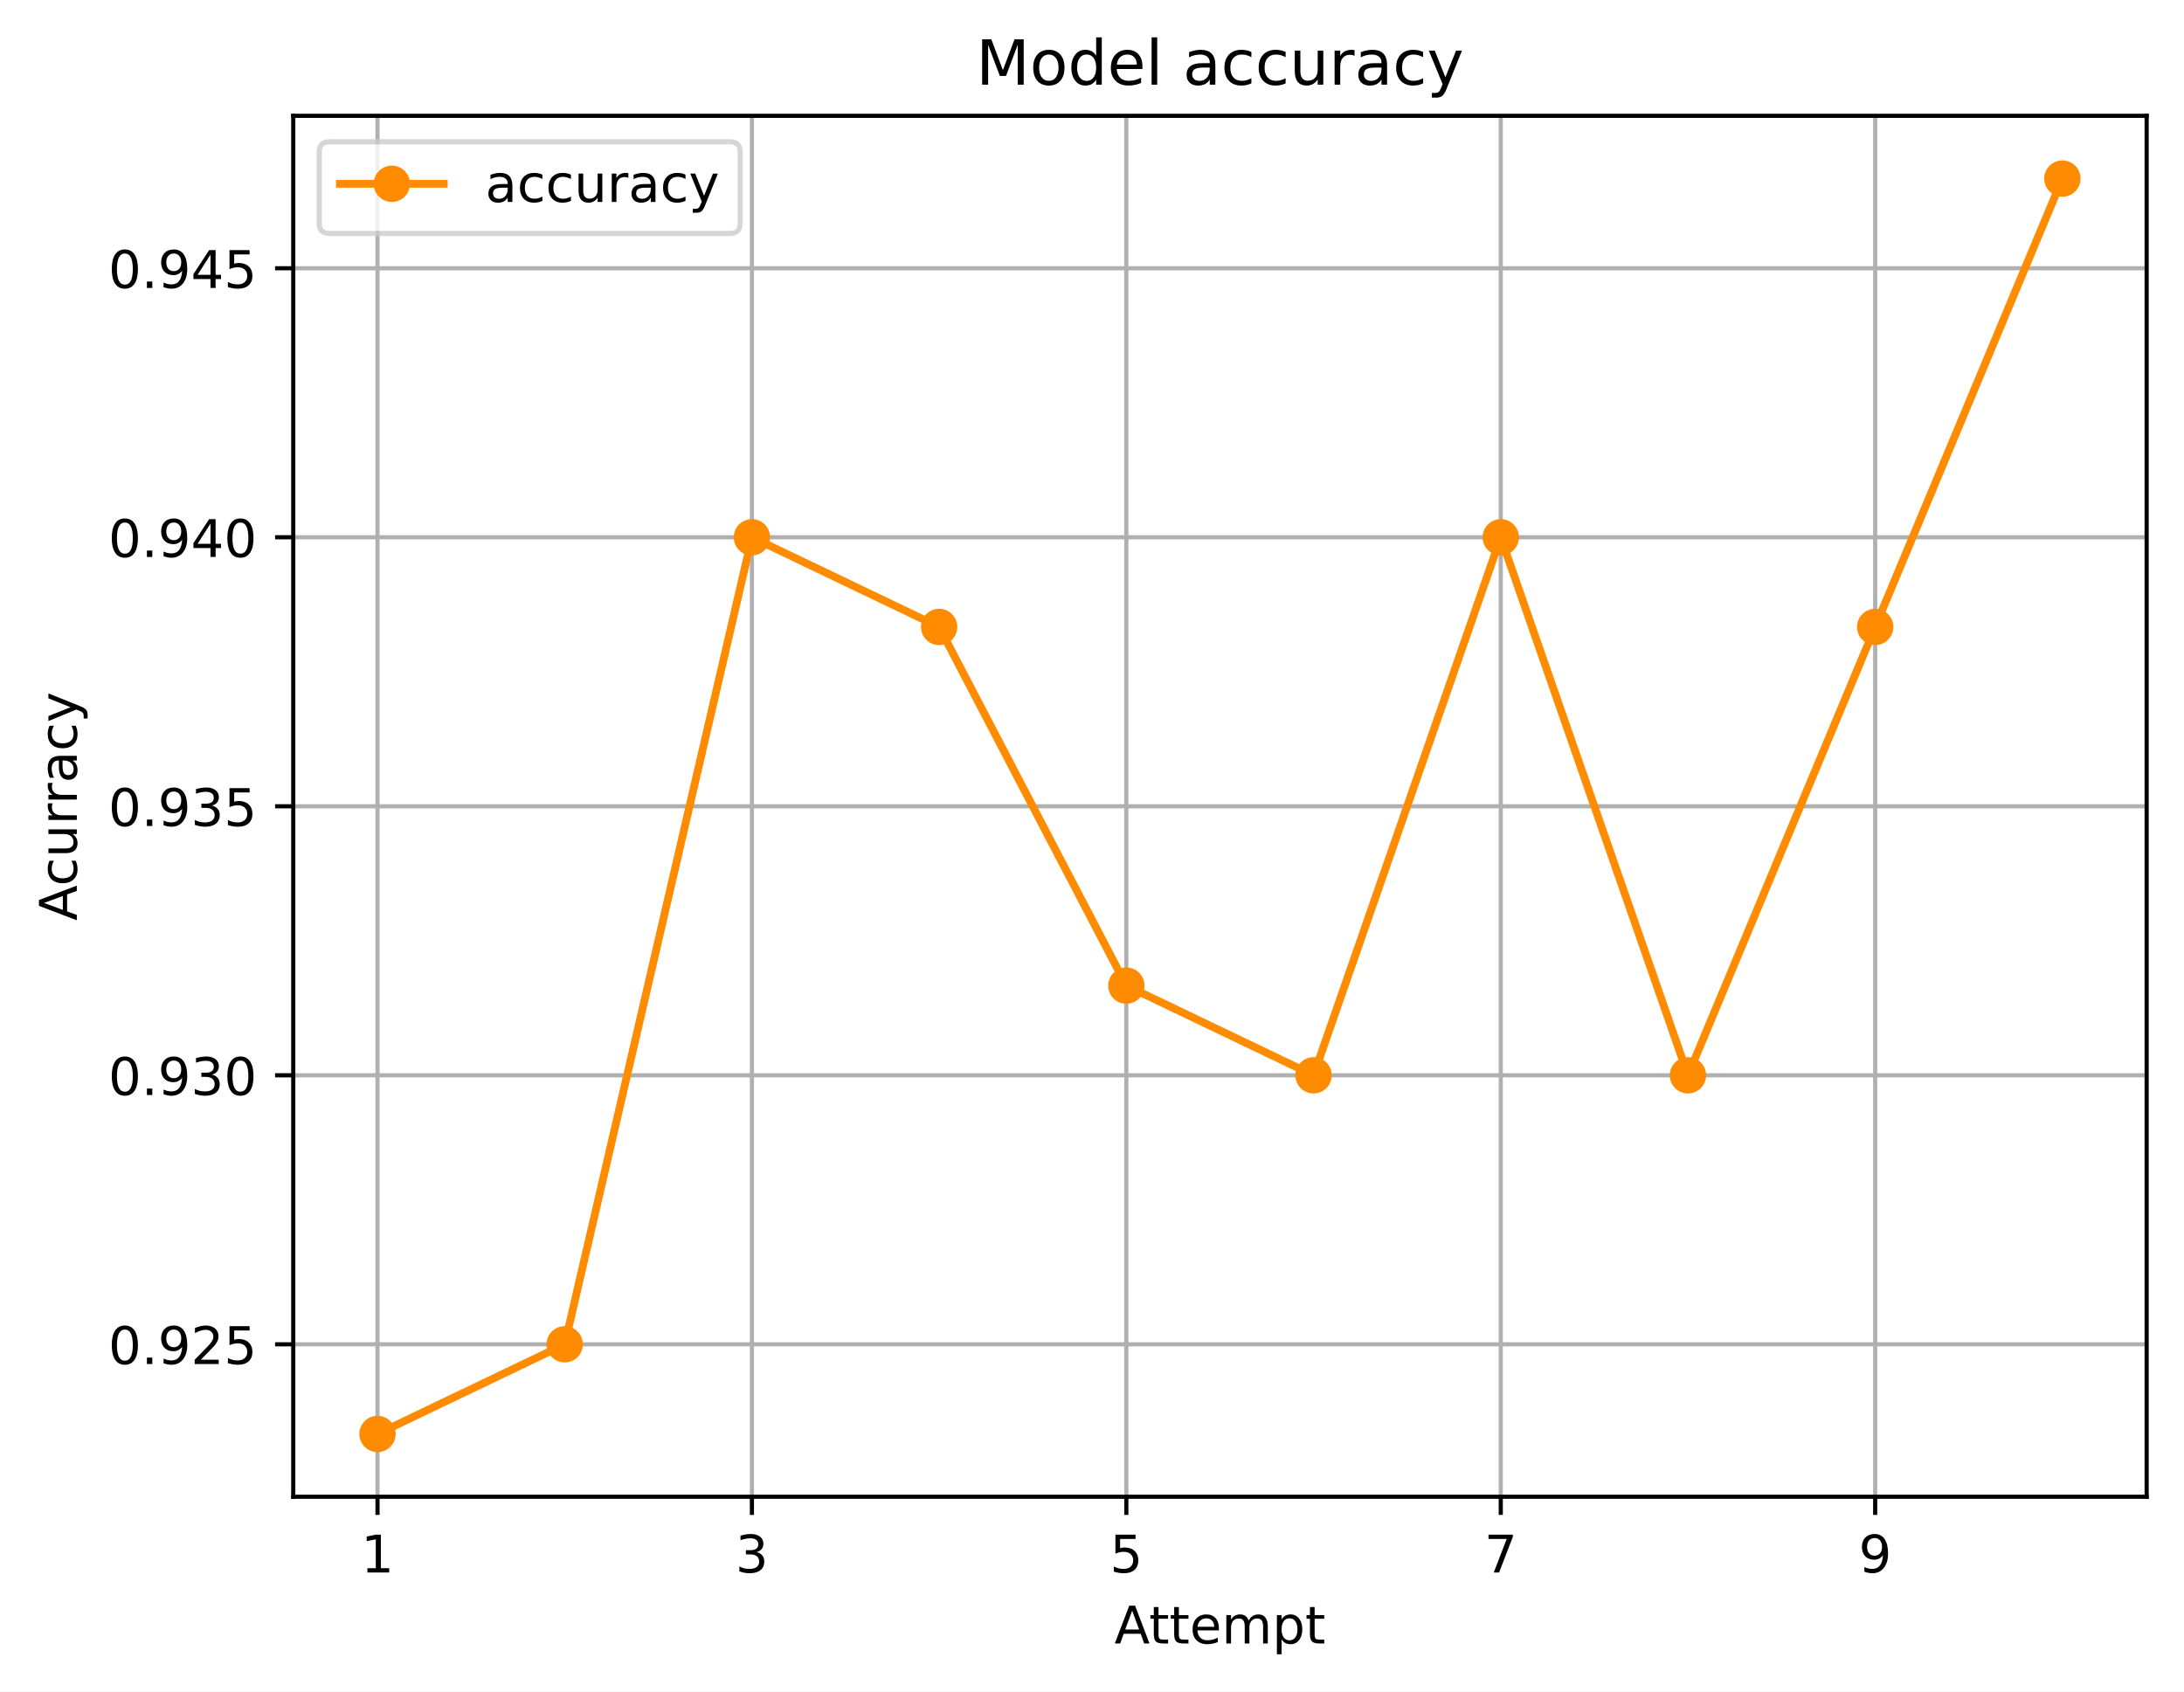
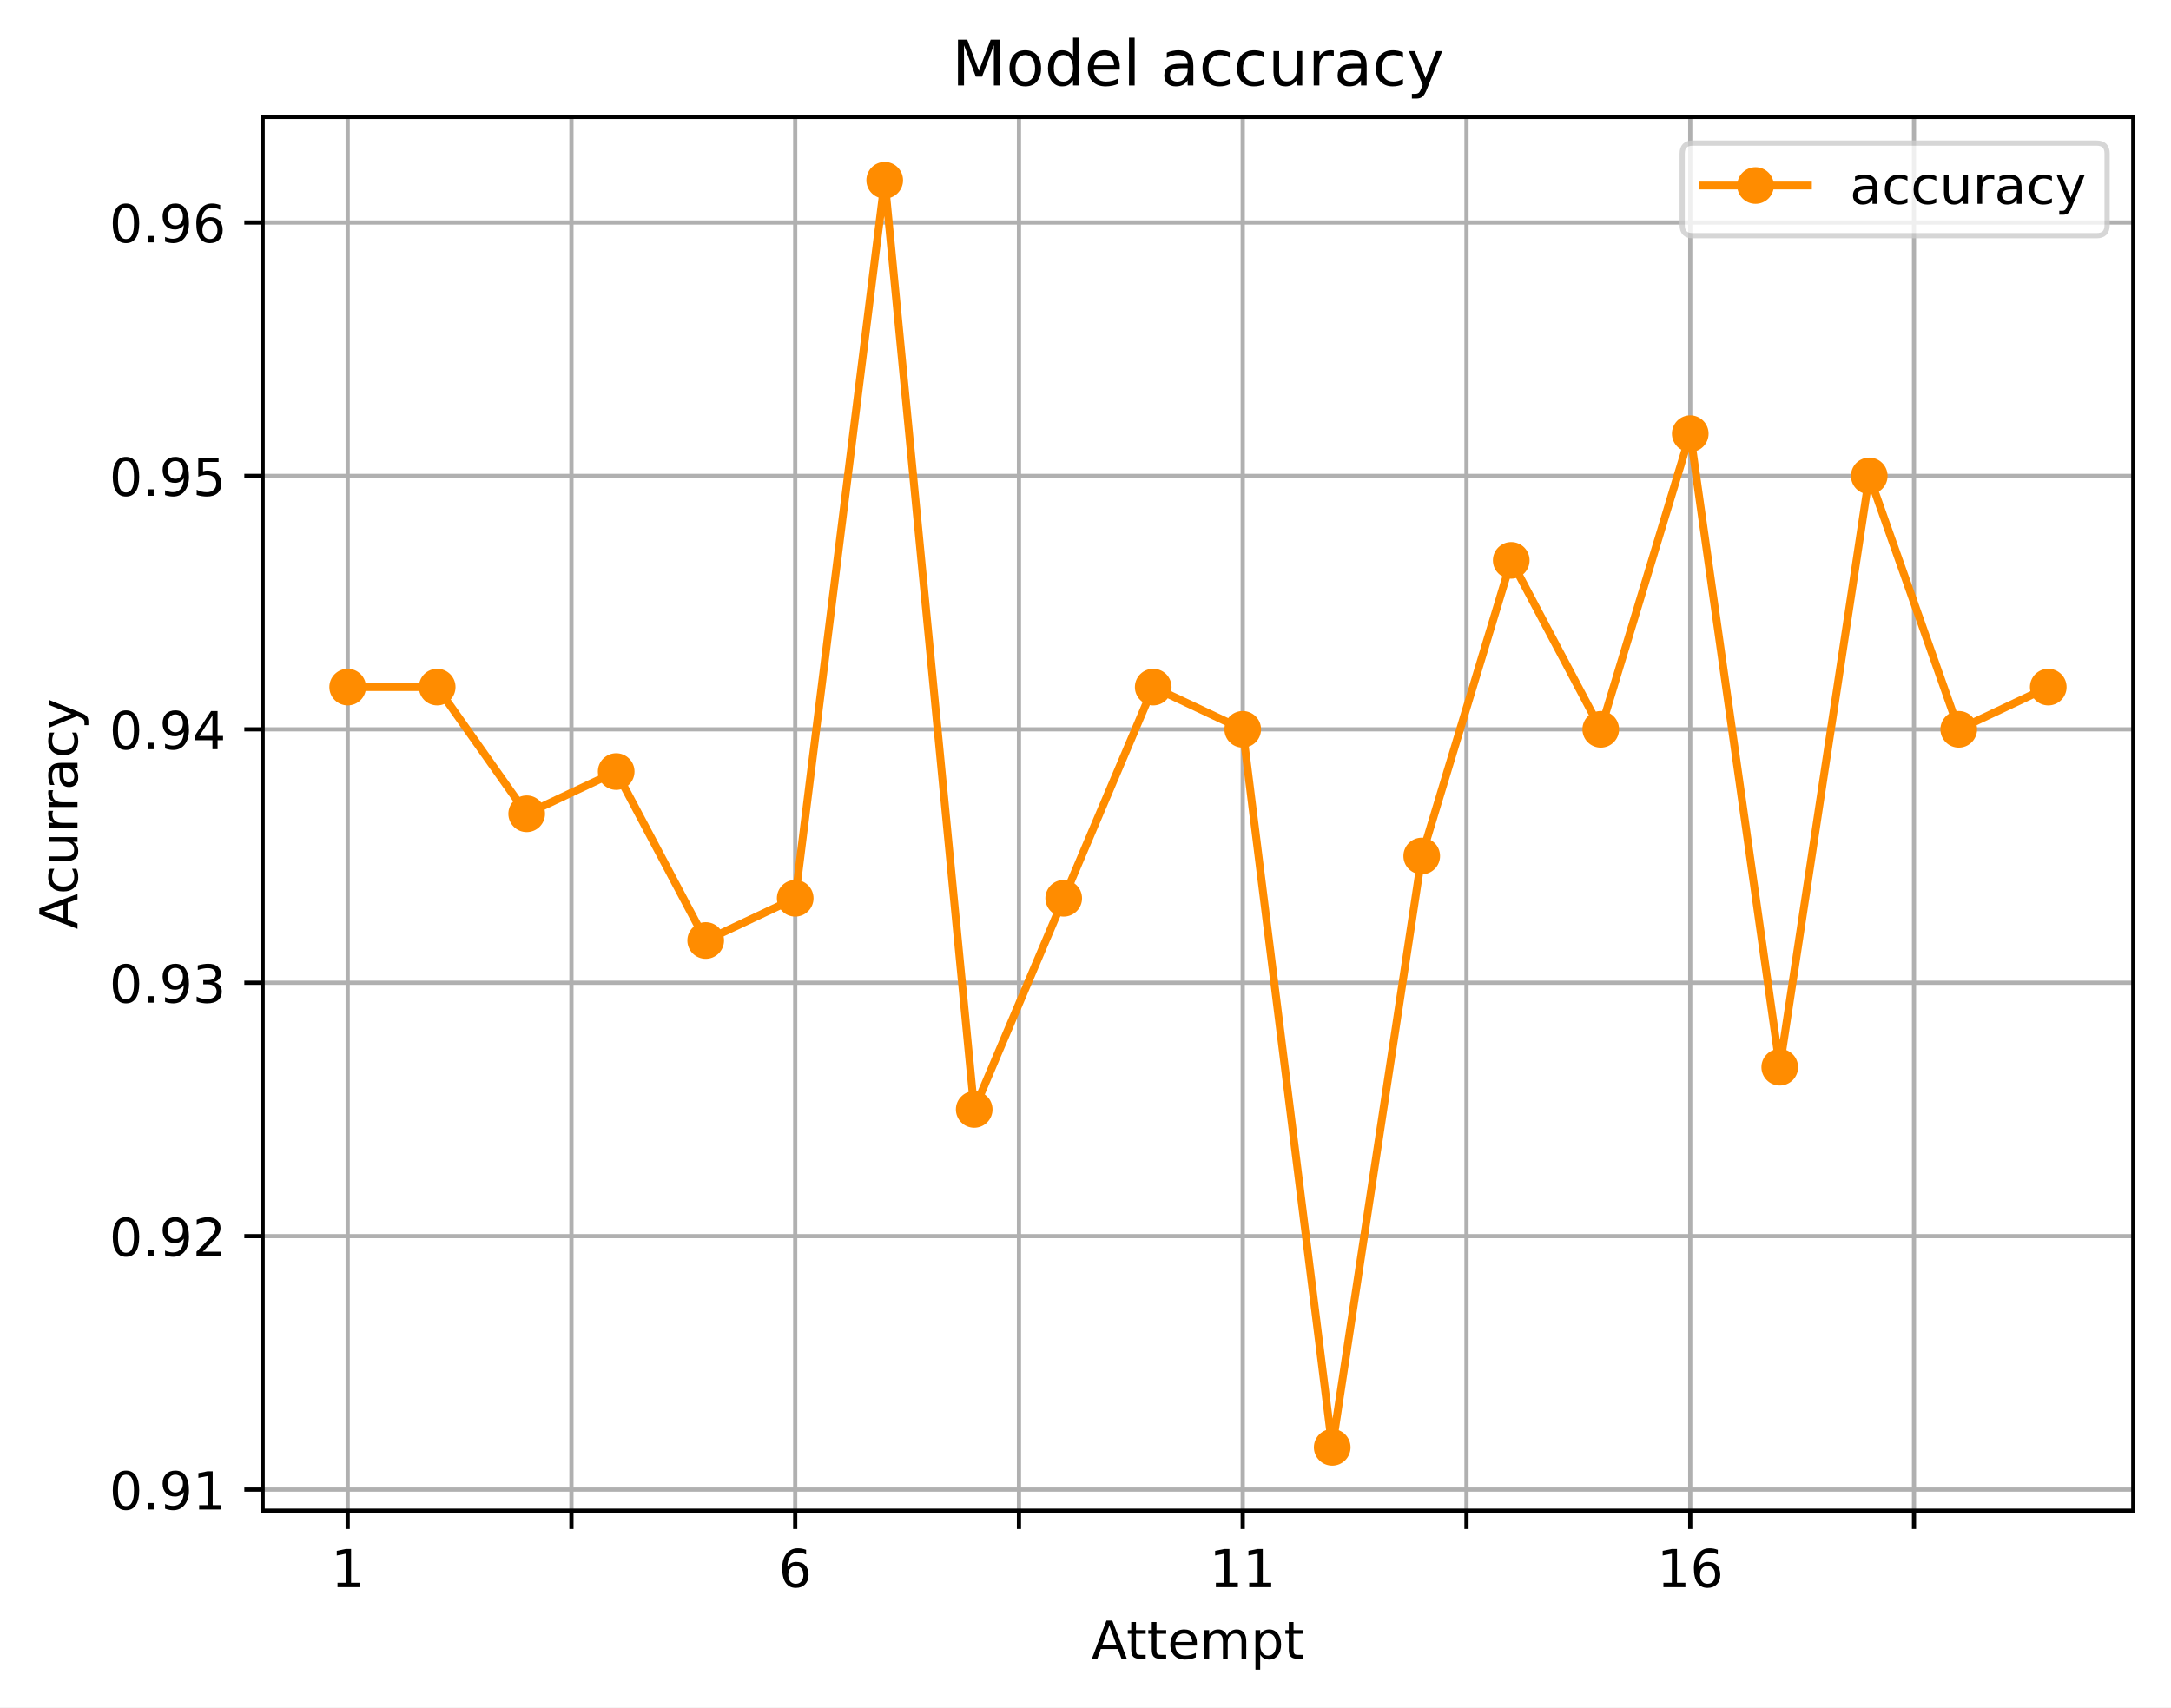
- <svg xmlns="http://www.w3.org/2000/svg" xmlns:xlink="http://www.w3.org/1999/xlink" width="420.826pt" height="325.986pt" viewBox="0 0 420.826 325.986" version="1.1">
+ <svg xmlns="http://www.w3.org/2000/svg" xmlns:xlink="http://www.w3.org/1999/xlink" width="414.464pt" height="325.986pt" viewBox="0 0 414.464 325.986" version="1.1">
  <defs>
    <style type="text/css">*{stroke-linejoin: round; stroke-linecap: butt}</style>
  </defs>
  <g id="figure_1">
    <g id="patch_1">
-       <path d="M 0 325.986  L 420.826 325.986  L 420.826 0  L 0 0  z " style="fill: #ffffff" />
+       <path d="M 0 325.986  L 414.464 325.986  L 414.464 0  L 0 0  z " style="fill: #ffffff" />
    </g>
    <g id="axes_1">
      <g id="patch_2">
-         <path d="M 56.506 288.43  L 413.626 288.43  L 413.626 22.318  L 56.506 22.318  z " style="fill: #ffffff" />
+         <path d="M 50.144 288.43  L 407.264 288.43  L 407.264 22.318  L 50.144 22.318  z " style="fill: #ffffff" />
      </g>
      <g id="matplotlib.axis_1">
        <g id="xtick_1">
          <g id="line2d_1">
-             <path d="M 72.739 288.43  L 72.739 22.318  " clip-path="url(#p34b0046e97)" style="fill: none; stroke: #b0b0b0; stroke-width: 0.8; stroke-linecap: square" />
+             <path d="M 66.376 288.43  L 66.376 22.318  " clip-path="url(#p075b3d9259)" style="fill: none; stroke: #b0b0b0; stroke-width: 0.8; stroke-linecap: square" />
          </g>
          <g id="line2d_2">
            <defs>
-               <path id="m02a2e2d7b2" d="M 0 0  L 0 3.5  " style="stroke: #000000; stroke-width: 0.8" />
+               <path id="mcced1c1864" d="M 0 0  L 0 3.5  " style="stroke: #000000; stroke-width: 0.8" />
            </defs>
            <g>
-               <use xlink:href="#m02a2e2d7b2" x="72.739" y="288.43" style="stroke: #000000; stroke-width: 0.8" />
+               <use xlink:href="#mcced1c1864" x="66.376" y="288.43" style="stroke: #000000; stroke-width: 0.8" />
            </g>
          </g>
          <g id="text_1">
-             <g transform="translate(69.55773 303.0286) scale(0.1 -0.1)">
+             <g transform="translate(63.19523 303.0286) scale(0.1 -0.1)">
              <defs>
                <path id="DejaVuSans-31" d="M 794 531  L 1825 531  L 1825 4091  L 703 3866  L 703 4441  L 1819 4666  L 2450 4666  L 2450 531  L 3481 531  L 3481 0  L 794 0  L 794 531  z " transform="scale(0.015625)" />
              </defs>
              <use xlink:href="#DejaVuSans-31" />
            </g>
          </g>
        </g>
        <g id="xtick_2">
          <g id="line2d_3">
-             <path d="M 144.884 288.43  L 144.884 22.318  " clip-path="url(#p34b0046e97)" style="fill: none; stroke: #b0b0b0; stroke-width: 0.8; stroke-linecap: square" />
+             <path d="M 109.094 288.43  L 109.094 22.318  " clip-path="url(#p075b3d9259)" style="fill: none; stroke: #b0b0b0; stroke-width: 0.8; stroke-linecap: square" />
          </g>
          <g id="line2d_4">
            <g>
-               <use xlink:href="#m02a2e2d7b2" x="144.884" y="288.43" style="stroke: #000000; stroke-width: 0.8" />
-             </g>
-           </g>
-           <g id="text_2">
-             <g transform="translate(141.7032 303.0286) scale(0.1 -0.1)">
-               <defs>
-                 <path id="DejaVuSans-33" d="M 2597 2516  Q 3050 2419 3304 2112  Q 3559 1806 3559 1356  Q 3559 666 3084 287  Q 2609 -91 1734 -91  Q 1441 -91 1130 -33  Q 819 25 488 141  L 488 750  Q 750 597 1062 519  Q 1375 441 1716 441  Q 2309 441 2620 675  Q 2931 909 2931 1356  Q 2931 1769 2642 2001  Q 2353 2234 1838 2234  L 1294 2234  L 1294 2753  L 1863 2753  Q 2328 2753 2575 2939  Q 2822 3125 2822 3475  Q 2822 3834 2567 4026  Q 2313 4219 1838 4219  Q 1578 4219 1281 4162  Q 984 4106 628 3988  L 628 4550  Q 988 4650 1302 4700  Q 1616 4750 1894 4750  Q 2613 4750 3031 4423  Q 3450 4097 3450 3541  Q 3450 3153 3228 2886  Q 3006 2619 2597 2516  z " transform="scale(0.015625)" />
-               </defs>
-               <use xlink:href="#DejaVuSans-33" />
+               <use xlink:href="#mcced1c1864" x="109.094" y="288.43" style="stroke: #000000; stroke-width: 0.8" />
            </g>
          </g>
        </g>
        <g id="xtick_3">
          <g id="line2d_5">
-             <path d="M 217.03 288.43  L 217.03 22.318  " clip-path="url(#p34b0046e97)" style="fill: none; stroke: #b0b0b0; stroke-width: 0.8; stroke-linecap: square" />
+             <path d="M 151.812 288.43  L 151.812 22.318  " clip-path="url(#p075b3d9259)" style="fill: none; stroke: #b0b0b0; stroke-width: 0.8; stroke-linecap: square" />
          </g>
          <g id="line2d_6">
            <g>
-               <use xlink:href="#m02a2e2d7b2" x="217.03" y="288.43" style="stroke: #000000; stroke-width: 0.8" />
-             </g>
-           </g>
-           <g id="text_3">
-             <g transform="translate(213.8486 303.0286) scale(0.1 -0.1)">
-               <defs>
-                 <path id="DejaVuSans-35" d="M 691 4666  L 3169 4666  L 3169 4134  L 1269 4134  L 1269 2991  Q 1406 3038 1543 3061  Q 1681 3084 1819 3084  Q 2600 3084 3056 2656  Q 3513 2228 3513 1497  Q 3513 744 3044 326  Q 2575 -91 1722 -91  Q 1428 -91 1123 -41  Q 819 9 494 109  L 494 744  Q 775 591 1075 516  Q 1375 441 1709 441  Q 2250 441 2565 725  Q 2881 1009 2881 1497  Q 2881 1984 2565 2268  Q 2250 2553 1709 2553  Q 1456 2553 1204 2497  Q 953 2441 691 2322  L 691 4666  z " transform="scale(0.015625)" />
-               </defs>
-               <use xlink:href="#DejaVuSans-35" />
+               <use xlink:href="#mcced1c1864" x="151.812" y="288.43" style="stroke: #000000; stroke-width: 0.8" />
+             </g>
+           </g>
+           <g id="text_2">
+             <g transform="translate(148.6306 303.0286) scale(0.1 -0.1)">
+               <defs>
+                 <path id="DejaVuSans-36" d="M 2113 2584  Q 1688 2584 1439 2293  Q 1191 2003 1191 1497  Q 1191 994 1439 701  Q 1688 409 2113 409  Q 2538 409 2786 701  Q 3034 994 3034 1497  Q 3034 2003 2786 2293  Q 2538 2584 2113 2584  z M 3366 4563  L 3366 3988  Q 3128 4100 2886 4159  Q 2644 4219 2406 4219  Q 1781 4219 1451 3797  Q 1122 3375 1075 2522  Q 1259 2794 1537 2939  Q 1816 3084 2150 3084  Q 2853 3084 3261 2657  Q 3669 2231 3669 1497  Q 3669 778 3244 343  Q 2819 -91 2113 -91  Q 1303 -91 875 529  Q 447 1150 447 2328  Q 447 3434 972 4092  Q 1497 4750 2381 4750  Q 2619 4750 2861 4703  Q 3103 4656 3366 4563  z " transform="scale(0.015625)" />
+               </defs>
+               <use xlink:href="#DejaVuSans-36" />
            </g>
          </g>
        </g>
        <g id="xtick_4">
          <g id="line2d_7">
-             <path d="M 289.175 288.43  L 289.175 22.318  " clip-path="url(#p34b0046e97)" style="fill: none; stroke: #b0b0b0; stroke-width: 0.8; stroke-linecap: square" />
+             <path d="M 194.53 288.43  L 194.53 22.318  " clip-path="url(#p075b3d9259)" style="fill: none; stroke: #b0b0b0; stroke-width: 0.8; stroke-linecap: square" />
          </g>
          <g id="line2d_8">
            <g>
-               <use xlink:href="#m02a2e2d7b2" x="289.175" y="288.43" style="stroke: #000000; stroke-width: 0.8" />
-             </g>
-           </g>
-           <g id="text_4">
-             <g transform="translate(285.9941 303.0286) scale(0.1 -0.1)">
-               <defs>
-                 <path id="DejaVuSans-37" d="M 525 4666  L 3525 4666  L 3525 4397  L 1831 0  L 1172 0  L 2766 4134  L 525 4134  L 525 4666  z " transform="scale(0.015625)" />
-               </defs>
-               <use xlink:href="#DejaVuSans-37" />
+               <use xlink:href="#mcced1c1864" x="194.53" y="288.43" style="stroke: #000000; stroke-width: 0.8" />
            </g>
          </g>
        </g>
        <g id="xtick_5">
          <g id="line2d_9">
-             <path d="M 361.321 288.43  L 361.321 22.318  " clip-path="url(#p34b0046e97)" style="fill: none; stroke: #b0b0b0; stroke-width: 0.8; stroke-linecap: square" />
+             <path d="M 237.247 288.43  L 237.247 22.318  " clip-path="url(#p075b3d9259)" style="fill: none; stroke: #b0b0b0; stroke-width: 0.8; stroke-linecap: square" />
          </g>
          <g id="line2d_10">
            <g>
-               <use xlink:href="#m02a2e2d7b2" x="361.321" y="288.43" style="stroke: #000000; stroke-width: 0.8" />
-             </g>
-           </g>
-           <g id="text_5">
-             <g transform="translate(358.1395 303.0286) scale(0.1 -0.1)">
-               <defs>
-                 <path id="DejaVuSans-39" d="M 703 97  L 703 672  Q 941 559 1184 500  Q 1428 441 1663 441  Q 2288 441 2617 861  Q 2947 1281 2994 2138  Q 2813 1869 2534 1725  Q 2256 1581 1919 1581  Q 1219 1581 811 2004  Q 403 2428 403 3163  Q 403 3881 828 4315  Q 1253 4750 1959 4750  Q 2769 4750 3195 4129  Q 3622 3509 3622 2328  Q 3622 1225 3098 567  Q 2575 -91 1691 -91  Q 1453 -91 1209 -44  Q 966 3 703 97  z M 1959 2075  Q 2384 2075 2632 2365  Q 2881 2656 2881 3163  Q 2881 3666 2632 3958  Q 2384 4250 1959 4250  Q 1534 4250 1286 3958  Q 1038 3666 1038 3163  Q 1038 2656 1286 2365  Q 1534 2075 1959 2075  z " transform="scale(0.015625)" />
-               </defs>
-               <use xlink:href="#DejaVuSans-39" />
-             </g>
-           </g>
-         </g>
-         <g id="text_6">
-           <g transform="translate(214.7319 316.7067) scale(0.1 -0.1)">
+               <use xlink:href="#mcced1c1864" x="237.247" y="288.43" style="stroke: #000000; stroke-width: 0.8" />
+             </g>
+           </g>
+           <g id="text_3">
+             <g transform="translate(230.8848 303.0286) scale(0.1 -0.1)">
+               <use xlink:href="#DejaVuSans-31" />
+               <use xlink:href="#DejaVuSans-31" x="63.623" />
+             </g>
+           </g>
+         </g>
+         <g id="xtick_6">
+           <g id="line2d_11">
+             <path d="M 279.965 288.43  L 279.965 22.318  " clip-path="url(#p075b3d9259)" style="fill: none; stroke: #b0b0b0; stroke-width: 0.8; stroke-linecap: square" />
+           </g>
+           <g id="line2d_12">
+             <g>
+               <use xlink:href="#mcced1c1864" x="279.965" y="288.43" style="stroke: #000000; stroke-width: 0.8" />
+             </g>
+           </g>
+         </g>
+         <g id="xtick_7">
+           <g id="line2d_13">
+             <path d="M 322.683 288.43  L 322.683 22.318  " clip-path="url(#p075b3d9259)" style="fill: none; stroke: #b0b0b0; stroke-width: 0.8; stroke-linecap: square" />
+           </g>
+           <g id="line2d_14">
+             <g>
+               <use xlink:href="#mcced1c1864" x="322.683" y="288.43" style="stroke: #000000; stroke-width: 0.8" />
+             </g>
+           </g>
+           <g id="text_4">
+             <g transform="translate(316.3202 303.0286) scale(0.1 -0.1)">
+               <use xlink:href="#DejaVuSans-31" />
+               <use xlink:href="#DejaVuSans-36" x="63.623" />
+             </g>
+           </g>
+         </g>
+         <g id="xtick_8">
+           <g id="line2d_15">
+             <path d="M 365.4 288.43  L 365.4 22.318  " clip-path="url(#p075b3d9259)" style="fill: none; stroke: #b0b0b0; stroke-width: 0.8; stroke-linecap: square" />
+           </g>
+           <g id="line2d_16">
+             <g>
+               <use xlink:href="#mcced1c1864" x="365.4" y="288.43" style="stroke: #000000; stroke-width: 0.8" />
+             </g>
+           </g>
+         </g>
+         <g id="text_5">
+           <g transform="translate(208.3694 316.7067) scale(0.1 -0.1)">
            <defs>
              <path id="DejaVuSans-41" d="M 2188 4044  L 1331 1722  L 3047 1722  L 2188 4044  z M 1831 4666  L 2547 4666  L 4325 0  L 3669 0  L 3244 1197  L 1141 1197  L 716 0  L 50 0  L 1831 4666  z " transform="scale(0.015625)" />
              <path id="DejaVuSans-74" d="M 1172 4494  L 1172 3500  L 2356 3500  L 2356 3053  L 1172 3053  L 1172 1153  Q 1172 725 1289 603  Q 1406 481 1766 481  L 2356 481  L 2356 0  L 1766 0  Q 1100 0 847 248  Q 594 497 594 1153  L 594 3053  L 172 3053  L 172 3500  L 594 3500  L 594 4494  L 1172 4494  z " transform="scale(0.015625)" />
              <path id="DejaVuSans-65" d="M 3597 1894  L 3597 1613  L 953 1613  Q 991 1019 1311 708  Q 1631 397 2203 397  Q 2534 397 2845 478  Q 3156 559 3463 722  L 3463 178  Q 3153 47 2828 -22  Q 2503 -91 2169 -91  Q 1331 -91 842 396  Q 353 884 353 1716  Q 353 2575 817 3079  Q 1281 3584 2069 3584  Q 2775 3584 3186 3129  Q 3597 2675 3597 1894  z M 3022 2063  Q 3016 2534 2758 2815  Q 2500 3097 2075 3097  Q 1594 3097 1305 2825  Q 1016 2553 972 2059  L 3022 2063  z " transform="scale(0.015625)" />
              <path id="DejaVuSans-6d" d="M 3328 2828  Q 3544 3216 3844 3400  Q 4144 3584 4550 3584  Q 5097 3584 5394 3201  Q 5691 2819 5691 2113  L 5691 0  L 5113 0  L 5113 2094  Q 5113 2597 4934 2840  Q 4756 3084 4391 3084  Q 3944 3084 3684 2787  Q 3425 2491 3425 1978  L 3425 0  L 2847 0  L 2847 2094  Q 2847 2600 2669 2842  Q 2491 3084 2119 3084  Q 1678 3084 1418 2786  Q 1159 2488 1159 1978  L 1159 0  L 581 0  L 581 3500  L 1159 3500  L 1159 2956  Q 1356 3278 1631 3431  Q 1906 3584 2284 3584  Q 2666 3584 2933 3390  Q 3200 3197 3328 2828  z " transform="scale(0.015625)" />
              <path id="DejaVuSans-70" d="M 1159 525  L 1159 -1331  L 581 -1331  L 581 3500  L 1159 3500  L 1159 2969  Q 1341 3281 1617 3432  Q 1894 3584 2278 3584  Q 2916 3584 3314 3078  Q 3713 2572 3713 1747  Q 3713 922 3314 415  Q 2916 -91 2278 -91  Q 1894 -91 1617 61  Q 1341 213 1159 525  z M 3116 1747  Q 3116 2381 2855 2742  Q 2594 3103 2138 3103  Q 1681 3103 1420 2742  Q 1159 2381 1159 1747  Q 1159 1113 1420 752  Q 1681 391 2138 391  Q 2594 391 2855 752  Q 3116 1113 3116 1747  z " transform="scale(0.015625)" />
            </defs>
            <use xlink:href="#DejaVuSans-41" />
            <use xlink:href="#DejaVuSans-74" x="66.658" />
            <use xlink:href="#DejaVuSans-74" x="105.867" />
            <use xlink:href="#DejaVuSans-65" x="145.076" />
            <use xlink:href="#DejaVuSans-6d" x="206.6" />
            <use xlink:href="#DejaVuSans-70" x="304.012" />
            <use xlink:href="#DejaVuSans-74" x="367.488" />
          </g>
        </g>
      </g>
      <g id="matplotlib.axis_2">
        <g id="ytick_1">
-           <g id="line2d_11">
-             <path d="M 56.506 259.054  L 413.626 259.054  " clip-path="url(#p34b0046e97)" style="fill: none; stroke: #b0b0b0; stroke-width: 0.8; stroke-linecap: square" />
-           </g>
-           <g id="line2d_12">
+           <g id="line2d_17">
+             <path d="M 50.144 284.398  L 407.264 284.398  " clip-path="url(#p075b3d9259)" style="fill: none; stroke: #b0b0b0; stroke-width: 0.8; stroke-linecap: square" />
+           </g>
+           <g id="line2d_18">
            <defs>
-               <path id="m532e9c1356" d="M 0 0  L -3.5 0  " style="stroke: #000000; stroke-width: 0.8" />
+               <path id="maeb5ce9a75" d="M 0 0  L -3.5 0  " style="stroke: #000000; stroke-width: 0.8" />
            </defs>
            <g>
-               <use xlink:href="#m532e9c1356" x="56.506" y="259.054" style="stroke: #000000; stroke-width: 0.8" />
-             </g>
-           </g>
-           <g id="text_7">
-             <g transform="translate(20.87813 262.8533) scale(0.1 -0.1)">
+               <use xlink:href="#maeb5ce9a75" x="50.144" y="284.398" style="stroke: #000000; stroke-width: 0.8" />
+             </g>
+           </g>
+           <g id="text_6">
+             <g transform="translate(20.87813 288.1973) scale(0.1 -0.1)">
              <defs>
                <path id="DejaVuSans-30" d="M 2034 4250  Q 1547 4250 1301 3770  Q 1056 3291 1056 2328  Q 1056 1369 1301 889  Q 1547 409 2034 409  Q 2525 409 2770 889  Q 3016 1369 3016 2328  Q 3016 3291 2770 3770  Q 2525 4250 2034 4250  z M 2034 4750  Q 2819 4750 3233 4129  Q 3647 3509 3647 2328  Q 3647 1150 3233 529  Q 2819 -91 2034 -91  Q 1250 -91 836 529  Q 422 1150 422 2328  Q 422 3509 836 4129  Q 1250 4750 2034 4750  z " transform="scale(0.015625)" />
                <path id="DejaVuSans-2e" d="M 684 794  L 1344 794  L 1344 0  L 684 0  L 684 794  z " transform="scale(0.015625)" />
+                 <path id="DejaVuSans-39" d="M 703 97  L 703 672  Q 941 559 1184 500  Q 1428 441 1663 441  Q 2288 441 2617 861  Q 2947 1281 2994 2138  Q 2813 1869 2534 1725  Q 2256 1581 1919 1581  Q 1219 1581 811 2004  Q 403 2428 403 3163  Q 403 3881 828 4315  Q 1253 4750 1959 4750  Q 2769 4750 3195 4129  Q 3622 3509 3622 2328  Q 3622 1225 3098 567  Q 2575 -91 1691 -91  Q 1453 -91 1209 -44  Q 966 3 703 97  z M 1959 2075  Q 2384 2075 2632 2365  Q 2881 2656 2881 3163  Q 2881 3666 2632 3958  Q 2384 4250 1959 4250  Q 1534 4250 1286 3958  Q 1038 3666 1038 3163  Q 1038 2656 1286 2365  Q 1534 2075 1959 2075  z " transform="scale(0.015625)" />
+               </defs>
+               <use xlink:href="#DejaVuSans-30" />
+               <use xlink:href="#DejaVuSans-2e" x="63.623" />
+               <use xlink:href="#DejaVuSans-39" x="95.41" />
+               <use xlink:href="#DejaVuSans-31" x="159.033" />
+             </g>
+           </g>
+         </g>
+         <g id="ytick_2">
+           <g id="line2d_19">
+             <path d="M 50.144 236.014  L 407.264 236.014  " clip-path="url(#p075b3d9259)" style="fill: none; stroke: #b0b0b0; stroke-width: 0.8; stroke-linecap: square" />
+           </g>
+           <g id="line2d_20">
+             <g>
+               <use xlink:href="#maeb5ce9a75" x="50.144" y="236.014" style="stroke: #000000; stroke-width: 0.8" />
+             </g>
+           </g>
+           <g id="text_7">
+             <g transform="translate(20.87813 239.8133) scale(0.1 -0.1)">
+               <defs>
                <path id="DejaVuSans-32" d="M 1228 531  L 3431 531  L 3431 0  L 469 0  L 469 531  Q 828 903 1448 1529  Q 2069 2156 2228 2338  Q 2531 2678 2651 2914  Q 2772 3150 2772 3378  Q 2772 3750 2511 3984  Q 2250 4219 1831 4219  Q 1534 4219 1204 4116  Q 875 4013 500 3803  L 500 4441  Q 881 4594 1212 4672  Q 1544 4750 1819 4750  Q 2544 4750 2975 4387  Q 3406 4025 3406 3419  Q 3406 3131 3298 2873  Q 3191 2616 2906 2266  Q 2828 2175 2409 1742  Q 1991 1309 1228 531  z " transform="scale(0.015625)" />
              </defs>
              <use xlink:href="#DejaVuSans-30" />
              <use xlink:href="#DejaVuSans-2e" x="63.623" />
              <use xlink:href="#DejaVuSans-39" x="95.41" />
              <use xlink:href="#DejaVuSans-32" x="159.033" />
-               <use xlink:href="#DejaVuSans-35" x="222.656" />
-             </g>
-           </g>
-         </g>
-         <g id="ytick_2">
-           <g id="line2d_13">
-             <path d="M 56.506 207.214  L 413.626 207.214  " clip-path="url(#p34b0046e97)" style="fill: none; stroke: #b0b0b0; stroke-width: 0.8; stroke-linecap: square" />
-           </g>
-           <g id="line2d_14">
-             <g>
-               <use xlink:href="#m532e9c1356" x="56.506" y="207.214" style="stroke: #000000; stroke-width: 0.8" />
+             </g>
+           </g>
+         </g>
+         <g id="ytick_3">
+           <g id="line2d_21">
+             <path d="M 50.144 187.63  L 407.264 187.63  " clip-path="url(#p075b3d9259)" style="fill: none; stroke: #b0b0b0; stroke-width: 0.8; stroke-linecap: square" />
+           </g>
+           <g id="line2d_22">
+             <g>
+               <use xlink:href="#maeb5ce9a75" x="50.144" y="187.63" style="stroke: #000000; stroke-width: 0.8" />
            </g>
          </g>
          <g id="text_8">
-             <g transform="translate(20.87813 211.0133) scale(0.1 -0.1)">
+             <g transform="translate(20.87813 191.4293) scale(0.1 -0.1)">
+               <defs>
+                 <path id="DejaVuSans-33" d="M 2597 2516  Q 3050 2419 3304 2112  Q 3559 1806 3559 1356  Q 3559 666 3084 287  Q 2609 -91 1734 -91  Q 1441 -91 1130 -33  Q 819 25 488 141  L 488 750  Q 750 597 1062 519  Q 1375 441 1716 441  Q 2309 441 2620 675  Q 2931 909 2931 1356  Q 2931 1769 2642 2001  Q 2353 2234 1838 2234  L 1294 2234  L 1294 2753  L 1863 2753  Q 2328 2753 2575 2939  Q 2822 3125 2822 3475  Q 2822 3834 2567 4026  Q 2313 4219 1838 4219  Q 1578 4219 1281 4162  Q 984 4106 628 3988  L 628 4550  Q 988 4650 1302 4700  Q 1616 4750 1894 4750  Q 2613 4750 3031 4423  Q 3450 4097 3450 3541  Q 3450 3153 3228 2886  Q 3006 2619 2597 2516  z " transform="scale(0.015625)" />
+               </defs>
              <use xlink:href="#DejaVuSans-30" />
              <use xlink:href="#DejaVuSans-2e" x="63.623" />
              <use xlink:href="#DejaVuSans-39" x="95.41" />
              <use xlink:href="#DejaVuSans-33" x="159.033" />
-               <use xlink:href="#DejaVuSans-30" x="222.656" />
-             </g>
-           </g>
-         </g>
-         <g id="ytick_3">
-           <g id="line2d_15">
-             <path d="M 56.506 155.374  L 413.626 155.374  " clip-path="url(#p34b0046e97)" style="fill: none; stroke: #b0b0b0; stroke-width: 0.8; stroke-linecap: square" />
-           </g>
-           <g id="line2d_16">
-             <g>
-               <use xlink:href="#m532e9c1356" x="56.506" y="155.374" style="stroke: #000000; stroke-width: 0.8" />
+             </g>
+           </g>
+         </g>
+         <g id="ytick_4">
+           <g id="line2d_23">
+             <path d="M 50.144 139.246  L 407.264 139.246  " clip-path="url(#p075b3d9259)" style="fill: none; stroke: #b0b0b0; stroke-width: 0.8; stroke-linecap: square" />
+           </g>
+           <g id="line2d_24">
+             <g>
+               <use xlink:href="#maeb5ce9a75" x="50.144" y="139.246" style="stroke: #000000; stroke-width: 0.8" />
            </g>
          </g>
          <g id="text_9">
-             <g transform="translate(20.87813 159.1733) scale(0.1 -0.1)">
-               <use xlink:href="#DejaVuSans-30" />
-               <use xlink:href="#DejaVuSans-2e" x="63.623" />
-               <use xlink:href="#DejaVuSans-39" x="95.41" />
-               <use xlink:href="#DejaVuSans-33" x="159.033" />
-               <use xlink:href="#DejaVuSans-35" x="222.656" />
-             </g>
-           </g>
-         </g>
-         <g id="ytick_4">
-           <g id="line2d_17">
-             <path d="M 56.506 103.534  L 413.626 103.534  " clip-path="url(#p34b0046e97)" style="fill: none; stroke: #b0b0b0; stroke-width: 0.8; stroke-linecap: square" />
-           </g>
-           <g id="line2d_18">
-             <g>
-               <use xlink:href="#m532e9c1356" x="56.506" y="103.534" style="stroke: #000000; stroke-width: 0.8" />
+             <g transform="translate(20.87813 143.0453) scale(0.1 -0.1)">
+               <defs>
+                 <path id="DejaVuSans-34" d="M 2419 4116  L 825 1625  L 2419 1625  L 2419 4116  z M 2253 4666  L 3047 4666  L 3047 1625  L 3713 1625  L 3713 1100  L 3047 1100  L 3047 0  L 2419 0  L 2419 1100  L 313 1100  L 313 1709  L 2253 4666  z " transform="scale(0.015625)" />
+               </defs>
+               <use xlink:href="#DejaVuSans-30" />
+               <use xlink:href="#DejaVuSans-2e" x="63.623" />
+               <use xlink:href="#DejaVuSans-39" x="95.41" />
+               <use xlink:href="#DejaVuSans-34" x="159.033" />
+             </g>
+           </g>
+         </g>
+         <g id="ytick_5">
+           <g id="line2d_25">
+             <path d="M 50.144 90.862  L 407.264 90.862  " clip-path="url(#p075b3d9259)" style="fill: none; stroke: #b0b0b0; stroke-width: 0.8; stroke-linecap: square" />
+           </g>
+           <g id="line2d_26">
+             <g>
+               <use xlink:href="#maeb5ce9a75" x="50.144" y="90.862" style="stroke: #000000; stroke-width: 0.8" />
            </g>
          </g>
          <g id="text_10">
-             <g transform="translate(20.87813 107.3333) scale(0.1 -0.1)">
-               <defs>
-                 <path id="DejaVuSans-34" d="M 2419 4116  L 825 1625  L 2419 1625  L 2419 4116  z M 2253 4666  L 3047 4666  L 3047 1625  L 3713 1625  L 3713 1100  L 3047 1100  L 3047 0  L 2419 0  L 2419 1100  L 313 1100  L 313 1709  L 2253 4666  z " transform="scale(0.015625)" />
-               </defs>
-               <use xlink:href="#DejaVuSans-30" />
-               <use xlink:href="#DejaVuSans-2e" x="63.623" />
-               <use xlink:href="#DejaVuSans-39" x="95.41" />
-               <use xlink:href="#DejaVuSans-34" x="159.033" />
-               <use xlink:href="#DejaVuSans-30" x="222.656" />
-             </g>
-           </g>
-         </g>
-         <g id="ytick_5">
-           <g id="line2d_19">
-             <path d="M 56.506 51.694  L 413.626 51.694  " clip-path="url(#p34b0046e97)" style="fill: none; stroke: #b0b0b0; stroke-width: 0.8; stroke-linecap: square" />
-           </g>
-           <g id="line2d_20">
-             <g>
-               <use xlink:href="#m532e9c1356" x="56.506" y="51.694" style="stroke: #000000; stroke-width: 0.8" />
+             <g transform="translate(20.87813 94.66134) scale(0.1 -0.1)">
+               <defs>
+                 <path id="DejaVuSans-35" d="M 691 4666  L 3169 4666  L 3169 4134  L 1269 4134  L 1269 2991  Q 1406 3038 1543 3061  Q 1681 3084 1819 3084  Q 2600 3084 3056 2656  Q 3513 2228 3513 1497  Q 3513 744 3044 326  Q 2575 -91 1722 -91  Q 1428 -91 1123 -41  Q 819 9 494 109  L 494 744  Q 775 591 1075 516  Q 1375 441 1709 441  Q 2250 441 2565 725  Q 2881 1009 2881 1497  Q 2881 1984 2565 2268  Q 2250 2553 1709 2553  Q 1456 2553 1204 2497  Q 953 2441 691 2322  L 691 4666  z " transform="scale(0.015625)" />
+               </defs>
+               <use xlink:href="#DejaVuSans-30" />
+               <use xlink:href="#DejaVuSans-2e" x="63.623" />
+               <use xlink:href="#DejaVuSans-39" x="95.41" />
+               <use xlink:href="#DejaVuSans-35" x="159.033" />
+             </g>
+           </g>
+         </g>
+         <g id="ytick_6">
+           <g id="line2d_27">
+             <path d="M 50.144 42.478  L 407.264 42.478  " clip-path="url(#p075b3d9259)" style="fill: none; stroke: #b0b0b0; stroke-width: 0.8; stroke-linecap: square" />
+           </g>
+           <g id="line2d_28">
+             <g>
+               <use xlink:href="#maeb5ce9a75" x="50.144" y="42.478" style="stroke: #000000; stroke-width: 0.8" />
            </g>
          </g>
          <g id="text_11">
-             <g transform="translate(20.87813 55.49334) scale(0.1 -0.1)">
-               <use xlink:href="#DejaVuSans-30" />
-               <use xlink:href="#DejaVuSans-2e" x="63.623" />
-               <use xlink:href="#DejaVuSans-39" x="95.41" />
-               <use xlink:href="#DejaVuSans-34" x="159.033" />
-               <use xlink:href="#DejaVuSans-35" x="222.656" />
+             <g transform="translate(20.87813 46.27734) scale(0.1 -0.1)">
+               <use xlink:href="#DejaVuSans-30" />
+               <use xlink:href="#DejaVuSans-2e" x="63.623" />
+               <use xlink:href="#DejaVuSans-39" x="95.41" />
+               <use xlink:href="#DejaVuSans-36" x="159.033" />
            </g>
          </g>
        </g>
        <g id="text_12">
          <g transform="translate(14.79844 177.421) rotate(-90) scale(0.1 -0.1)">
            <defs>
              <path id="DejaVuSans-63" d="M 3122 3366  L 3122 2828  Q 2878 2963 2633 3030  Q 2388 3097 2138 3097  Q 1578 3097 1268 2742  Q 959 2388 959 1747  Q 959 1106 1268 751  Q 1578 397 2138 397  Q 2388 397 2633 464  Q 2878 531 3122 666  L 3122 134  Q 2881 22 2623 -34  Q 2366 -91 2075 -91  Q 1284 -91 818 406  Q 353 903 353 1747  Q 353 2603 823 3093  Q 1294 3584 2113 3584  Q 2378 3584 2631 3529  Q 2884 3475 3122 3366  z " transform="scale(0.015625)" />
              <path id="DejaVuSans-75" d="M 544 1381  L 544 3500  L 1119 3500  L 1119 1403  Q 1119 906 1312 657  Q 1506 409 1894 409  Q 2359 409 2629 706  Q 2900 1003 2900 1516  L 2900 3500  L 3475 3500  L 3475 0  L 2900 0  L 2900 538  Q 2691 219 2414 64  Q 2138 -91 1772 -91  Q 1169 -91 856 284  Q 544 659 544 1381  z M 1991 3584  L 1991 3584  z " transform="scale(0.015625)" />
              <path id="DejaVuSans-72" d="M 2631 2963  Q 2534 3019 2420 3045  Q 2306 3072 2169 3072  Q 1681 3072 1420 2755  Q 1159 2438 1159 1844  L 1159 0  L 581 0  L 581 3500  L 1159 3500  L 1159 2956  Q 1341 3275 1631 3429  Q 1922 3584 2338 3584  Q 2397 3584 2469 3576  Q 2541 3569 2628 3553  L 2631 2963  z " transform="scale(0.015625)" />
              <path id="DejaVuSans-61" d="M 2194 1759  Q 1497 1759 1228 1600  Q 959 1441 959 1056  Q 959 750 1161 570  Q 1363 391 1709 391  Q 2188 391 2477 730  Q 2766 1069 2766 1631  L 2766 1759  L 2194 1759  z M 3341 1997  L 3341 0  L 2766 0  L 2766 531  Q 2569 213 2275 61  Q 1981 -91 1556 -91  Q 1019 -91 701 211  Q 384 513 384 1019  Q 384 1609 779 1909  Q 1175 2209 1959 2209  L 2766 2209  L 2766 2266  Q 2766 2663 2505 2880  Q 2244 3097 1772 3097  Q 1472 3097 1187 3025  Q 903 2953 641 2809  L 641 3341  Q 956 3463 1253 3523  Q 1550 3584 1831 3584  Q 2591 3584 2966 3190  Q 3341 2797 3341 1997  z " transform="scale(0.015625)" />
              <path id="DejaVuSans-79" d="M 2059 -325  Q 1816 -950 1584 -1140  Q 1353 -1331 966 -1331  L 506 -1331  L 506 -850  L 844 -850  Q 1081 -850 1212 -737  Q 1344 -625 1503 -206  L 1606 56  L 191 3500  L 800 3500  L 1894 763  L 2988 3500  L 3597 3500  L 2059 -325  z " transform="scale(0.015625)" />
            </defs>
            <use xlink:href="#DejaVuSans-41" />
            <use xlink:href="#DejaVuSans-63" x="66.658" />
            <use xlink:href="#DejaVuSans-75" x="121.639" />
            <use xlink:href="#DejaVuSans-72" x="185.018" />
            <use xlink:href="#DejaVuSans-72" x="224.381" />
            <use xlink:href="#DejaVuSans-61" x="265.494" />
            <use xlink:href="#DejaVuSans-63" x="326.773" />
            <use xlink:href="#DejaVuSans-79" x="381.754" />
          </g>
        </g>
      </g>
-       <g id="line2d_21">
-         <path d="M 72.739 276.334  L 108.812 259.054  L 144.884 103.534  L 180.957 120.814  L 217.03 189.934  L 253.103 207.214  L 289.175 103.534  L 325.248 207.214  L 361.321 120.814  L 397.394 34.414  " clip-path="url(#p34b0046e97)" style="fill: none; stroke: #ff8c00; stroke-width: 1.5; stroke-linecap: square" />
+       <g id="line2d_29">
+         <path d="M 66.376 131.182  L 83.464 131.182  L 100.551 155.374  L 117.638 147.31  L 134.725 179.566  L 151.812 171.502  L 168.899 34.414  L 185.986 211.822  L 203.073 171.502  L 220.16 131.182  L 237.247 139.246  L 254.334 276.334  L 271.421 163.438  L 288.509 106.99  L 305.596 139.246  L 322.683 82.798  L 339.77 203.758  L 356.857 90.862  L 373.944 139.246  L 391.031 131.182  " clip-path="url(#p075b3d9259)" style="fill: none; stroke: #ff8c00; stroke-width: 1.5; stroke-linecap: square" />
        <defs>
-           <path id="m6982e4ffc4" d="M 0 3  C 0.796 3 1.559 2.684 2.121 2.121  C 2.684 1.559 3 0.796 3 0  C 3 -0.796 2.684 -1.559 2.121 -2.121  C 1.559 -2.684 0.796 -3 0 -3  C -0.796 -3 -1.559 -2.684 -2.121 -2.121  C -2.684 -1.559 -3 -0.796 -3 0  C -3 0.796 -2.684 1.559 -2.121 2.121  C -1.559 2.684 -0.796 3 0 3  z " style="stroke: #ff8c00" />
+           <path id="m08fdd49fde" d="M 0 3  C 0.796 3 1.559 2.684 2.121 2.121  C 2.684 1.559 3 0.796 3 0  C 3 -0.796 2.684 -1.559 2.121 -2.121  C 1.559 -2.684 0.796 -3 0 -3  C -0.796 -3 -1.559 -2.684 -2.121 -2.121  C -2.684 -1.559 -3 -0.796 -3 0  C -3 0.796 -2.684 1.559 -2.121 2.121  C -1.559 2.684 -0.796 3 0 3  z " style="stroke: #ff8c00" />
        </defs>
-         <g clip-path="url(#p34b0046e97)">
-           <use xlink:href="#m6982e4ffc4" x="72.739" y="276.334" style="fill: #ff8c00; stroke: #ff8c00" />
-           <use xlink:href="#m6982e4ffc4" x="108.812" y="259.054" style="fill: #ff8c00; stroke: #ff8c00" />
-           <use xlink:href="#m6982e4ffc4" x="144.884" y="103.534" style="fill: #ff8c00; stroke: #ff8c00" />
-           <use xlink:href="#m6982e4ffc4" x="180.957" y="120.814" style="fill: #ff8c00; stroke: #ff8c00" />
-           <use xlink:href="#m6982e4ffc4" x="217.03" y="189.934" style="fill: #ff8c00; stroke: #ff8c00" />
-           <use xlink:href="#m6982e4ffc4" x="253.103" y="207.214" style="fill: #ff8c00; stroke: #ff8c00" />
-           <use xlink:href="#m6982e4ffc4" x="289.175" y="103.534" style="fill: #ff8c00; stroke: #ff8c00" />
-           <use xlink:href="#m6982e4ffc4" x="325.248" y="207.214" style="fill: #ff8c00; stroke: #ff8c00" />
-           <use xlink:href="#m6982e4ffc4" x="361.321" y="120.814" style="fill: #ff8c00; stroke: #ff8c00" />
-           <use xlink:href="#m6982e4ffc4" x="397.394" y="34.414" style="fill: #ff8c00; stroke: #ff8c00" />
+         <g clip-path="url(#p075b3d9259)">
+           <use xlink:href="#m08fdd49fde" x="66.376" y="131.182" style="fill: #ff8c00; stroke: #ff8c00" />
+           <use xlink:href="#m08fdd49fde" x="83.464" y="131.182" style="fill: #ff8c00; stroke: #ff8c00" />
+           <use xlink:href="#m08fdd49fde" x="100.551" y="155.374" style="fill: #ff8c00; stroke: #ff8c00" />
+           <use xlink:href="#m08fdd49fde" x="117.638" y="147.31" style="fill: #ff8c00; stroke: #ff8c00" />
+           <use xlink:href="#m08fdd49fde" x="134.725" y="179.566" style="fill: #ff8c00; stroke: #ff8c00" />
+           <use xlink:href="#m08fdd49fde" x="151.812" y="171.502" style="fill: #ff8c00; stroke: #ff8c00" />
+           <use xlink:href="#m08fdd49fde" x="168.899" y="34.414" style="fill: #ff8c00; stroke: #ff8c00" />
+           <use xlink:href="#m08fdd49fde" x="185.986" y="211.822" style="fill: #ff8c00; stroke: #ff8c00" />
+           <use xlink:href="#m08fdd49fde" x="203.073" y="171.502" style="fill: #ff8c00; stroke: #ff8c00" />
+           <use xlink:href="#m08fdd49fde" x="220.16" y="131.182" style="fill: #ff8c00; stroke: #ff8c00" />
+           <use xlink:href="#m08fdd49fde" x="237.247" y="139.246" style="fill: #ff8c00; stroke: #ff8c00" />
+           <use xlink:href="#m08fdd49fde" x="254.334" y="276.334" style="fill: #ff8c00; stroke: #ff8c00" />
+           <use xlink:href="#m08fdd49fde" x="271.421" y="163.438" style="fill: #ff8c00; stroke: #ff8c00" />
+           <use xlink:href="#m08fdd49fde" x="288.509" y="106.99" style="fill: #ff8c00; stroke: #ff8c00" />
+           <use xlink:href="#m08fdd49fde" x="305.596" y="139.246" style="fill: #ff8c00; stroke: #ff8c00" />
+           <use xlink:href="#m08fdd49fde" x="322.683" y="82.798" style="fill: #ff8c00; stroke: #ff8c00" />
+           <use xlink:href="#m08fdd49fde" x="339.77" y="203.758" style="fill: #ff8c00; stroke: #ff8c00" />
+           <use xlink:href="#m08fdd49fde" x="356.857" y="90.862" style="fill: #ff8c00; stroke: #ff8c00" />
+           <use xlink:href="#m08fdd49fde" x="373.944" y="139.246" style="fill: #ff8c00; stroke: #ff8c00" />
+           <use xlink:href="#m08fdd49fde" x="391.031" y="131.182" style="fill: #ff8c00; stroke: #ff8c00" />
        </g>
      </g>
      <g id="patch_3">
-         <path d="M 56.506 288.43  L 56.506 22.318  " style="fill: none; stroke: #000000; stroke-width: 0.8; stroke-linejoin: miter; stroke-linecap: square" />
+         <path d="M 50.144 288.43  L 50.144 22.318  " style="fill: none; stroke: #000000; stroke-width: 0.8; stroke-linejoin: miter; stroke-linecap: square" />
      </g>
      <g id="patch_4">
-         <path d="M 413.626 288.43  L 413.626 22.318  " style="fill: none; stroke: #000000; stroke-width: 0.8; stroke-linejoin: miter; stroke-linecap: square" />
+         <path d="M 407.264 288.43  L 407.264 22.318  " style="fill: none; stroke: #000000; stroke-width: 0.8; stroke-linejoin: miter; stroke-linecap: square" />
      </g>
      <g id="patch_5">
-         <path d="M 56.506 288.43  L 413.626 288.43  " style="fill: none; stroke: #000000; stroke-width: 0.8; stroke-linejoin: miter; stroke-linecap: square" />
+         <path d="M 50.144 288.43  L 407.264 288.43  " style="fill: none; stroke: #000000; stroke-width: 0.8; stroke-linejoin: miter; stroke-linecap: square" />
      </g>
      <g id="patch_6">
-         <path d="M 56.506 22.318  L 413.626 22.318  " style="fill: none; stroke: #000000; stroke-width: 0.8; stroke-linejoin: miter; stroke-linecap: square" />
+         <path d="M 50.144 22.318  L 407.264 22.318  " style="fill: none; stroke: #000000; stroke-width: 0.8; stroke-linejoin: miter; stroke-linecap: square" />
      </g>
      <g id="text_13">
-         <g transform="translate(188.0722 16.31812) scale(0.12 -0.12)">
+         <g transform="translate(181.7097 16.31812) scale(0.12 -0.12)">
          <defs>
            <path id="DejaVuSans-4d" d="M 628 4666  L 1569 4666  L 2759 1491  L 3956 4666  L 4897 4666  L 4897 0  L 4281 0  L 4281 4097  L 3078 897  L 2444 897  L 1241 4097  L 1241 0  L 628 0  L 628 4666  z " transform="scale(0.015625)" />
            <path id="DejaVuSans-6f" d="M 1959 3097  Q 1497 3097 1228 2736  Q 959 2375 959 1747  Q 959 1119 1226 758  Q 1494 397 1959 397  Q 2419 397 2687 759  Q 2956 1122 2956 1747  Q 2956 2369 2687 2733  Q 2419 3097 1959 3097  z M 1959 3584  Q 2709 3584 3137 3096  Q 3566 2609 3566 1747  Q 3566 888 3137 398  Q 2709 -91 1959 -91  Q 1206 -91 779 398  Q 353 888 353 1747  Q 353 2609 779 3096  Q 1206 3584 1959 3584  z " transform="scale(0.015625)" />
            <path id="DejaVuSans-64" d="M 2906 2969  L 2906 4863  L 3481 4863  L 3481 0  L 2906 0  L 2906 525  Q 2725 213 2448 61  Q 2172 -91 1784 -91  Q 1150 -91 751 415  Q 353 922 353 1747  Q 353 2572 751 3078  Q 1150 3584 1784 3584  Q 2172 3584 2448 3432  Q 2725 3281 2906 2969  z M 947 1747  Q 947 1113 1208 752  Q 1469 391 1925 391  Q 2381 391 2643 752  Q 2906 1113 2906 1747  Q 2906 2381 2643 2742  Q 2381 3103 1925 3103  Q 1469 3103 1208 2742  Q 947 2381 947 1747  z " transform="scale(0.015625)" />
            <path id="DejaVuSans-6c" d="M 603 4863  L 1178 4863  L 1178 0  L 603 0  L 603 4863  z " transform="scale(0.015625)" />
            <path id="DejaVuSans-20" transform="scale(0.015625)" />
          </defs>
          <use xlink:href="#DejaVuSans-4d" />
          <use xlink:href="#DejaVuSans-6f" x="86.279" />
          <use xlink:href="#DejaVuSans-64" x="147.461" />
          <use xlink:href="#DejaVuSans-65" x="210.938" />
          <use xlink:href="#DejaVuSans-6c" x="272.461" />
          <use xlink:href="#DejaVuSans-20" x="300.244" />
          <use xlink:href="#DejaVuSans-61" x="332.031" />
          <use xlink:href="#DejaVuSans-63" x="393.311" />
          <use xlink:href="#DejaVuSans-63" x="448.291" />
          <use xlink:href="#DejaVuSans-75" x="503.271" />
          <use xlink:href="#DejaVuSans-72" x="566.65" />
          <use xlink:href="#DejaVuSans-61" x="607.764" />
          <use xlink:href="#DejaVuSans-63" x="669.043" />
          <use xlink:href="#DejaVuSans-79" x="724.023" />
        </g>
      </g>
      <g id="legend_1">
        <g id="patch_7">
-           <path d="M 63.506 44.996  L 140.625 44.996  Q 142.625 44.996 142.625 42.996  L 142.625 29.318  Q 142.625 27.318 140.625 27.318  L 63.506 27.318  Q 61.506 27.318 61.506 29.318  L 61.506 42.996  Q 61.506 44.996 63.506 44.996  z " style="fill: #ffffff; opacity: 0.8; stroke: #cccccc; stroke-linejoin: miter" />
-         </g>
-         <g id="line2d_22">
-           <path d="M 65.506 35.417  L 75.506 35.417  L 85.506 35.417  " style="fill: none; stroke: #ff8c00; stroke-width: 1.5; stroke-linecap: square" />
+           <path d="M 323.145 44.996  L 400.264 44.996  Q 402.264 44.996 402.264 42.996  L 402.264 29.318  Q 402.264 27.318 400.264 27.318  L 323.145 27.318  Q 321.145 27.318 321.145 29.318  L 321.145 42.996  Q 321.145 44.996 323.145 44.996  z " style="fill: #ffffff; opacity: 0.8; stroke: #cccccc; stroke-linejoin: miter" />
+         </g>
+         <g id="line2d_30">
+           <path d="M 325.145 35.417  L 335.145 35.417  L 345.145 35.417  " style="fill: none; stroke: #ff8c00; stroke-width: 1.5; stroke-linecap: square" />
          <g>
-             <use xlink:href="#m6982e4ffc4" x="75.506" y="35.417" style="fill: #ff8c00; stroke: #ff8c00" />
+             <use xlink:href="#m08fdd49fde" x="335.145" y="35.417" style="fill: #ff8c00; stroke: #ff8c00" />
          </g>
        </g>
        <g id="text_14">
-           <g transform="translate(93.50625 38.91656) scale(0.1 -0.1)">
+           <g transform="translate(353.145 38.91656) scale(0.1 -0.1)">
            <use xlink:href="#DejaVuSans-61" />
            <use xlink:href="#DejaVuSans-63" x="61.279" />
            <use xlink:href="#DejaVuSans-63" x="116.26" />
            <use xlink:href="#DejaVuSans-75" x="171.24" />
            <use xlink:href="#DejaVuSans-72" x="234.619" />
            <use xlink:href="#DejaVuSans-61" x="275.732" />
            <use xlink:href="#DejaVuSans-63" x="337.012" />
            <use xlink:href="#DejaVuSans-79" x="391.992" />
          </g>
        </g>
      </g>
    </g>
  </g>
  <defs>
-     <clipPath id="p34b0046e97">
-       <rect x="56.506" y="22.318" width="357.12" height="266.112" />
+     <clipPath id="p075b3d9259">
+       <rect x="50.144" y="22.318" width="357.12" height="266.112" />
    </clipPath>
  </defs>
</svg>
